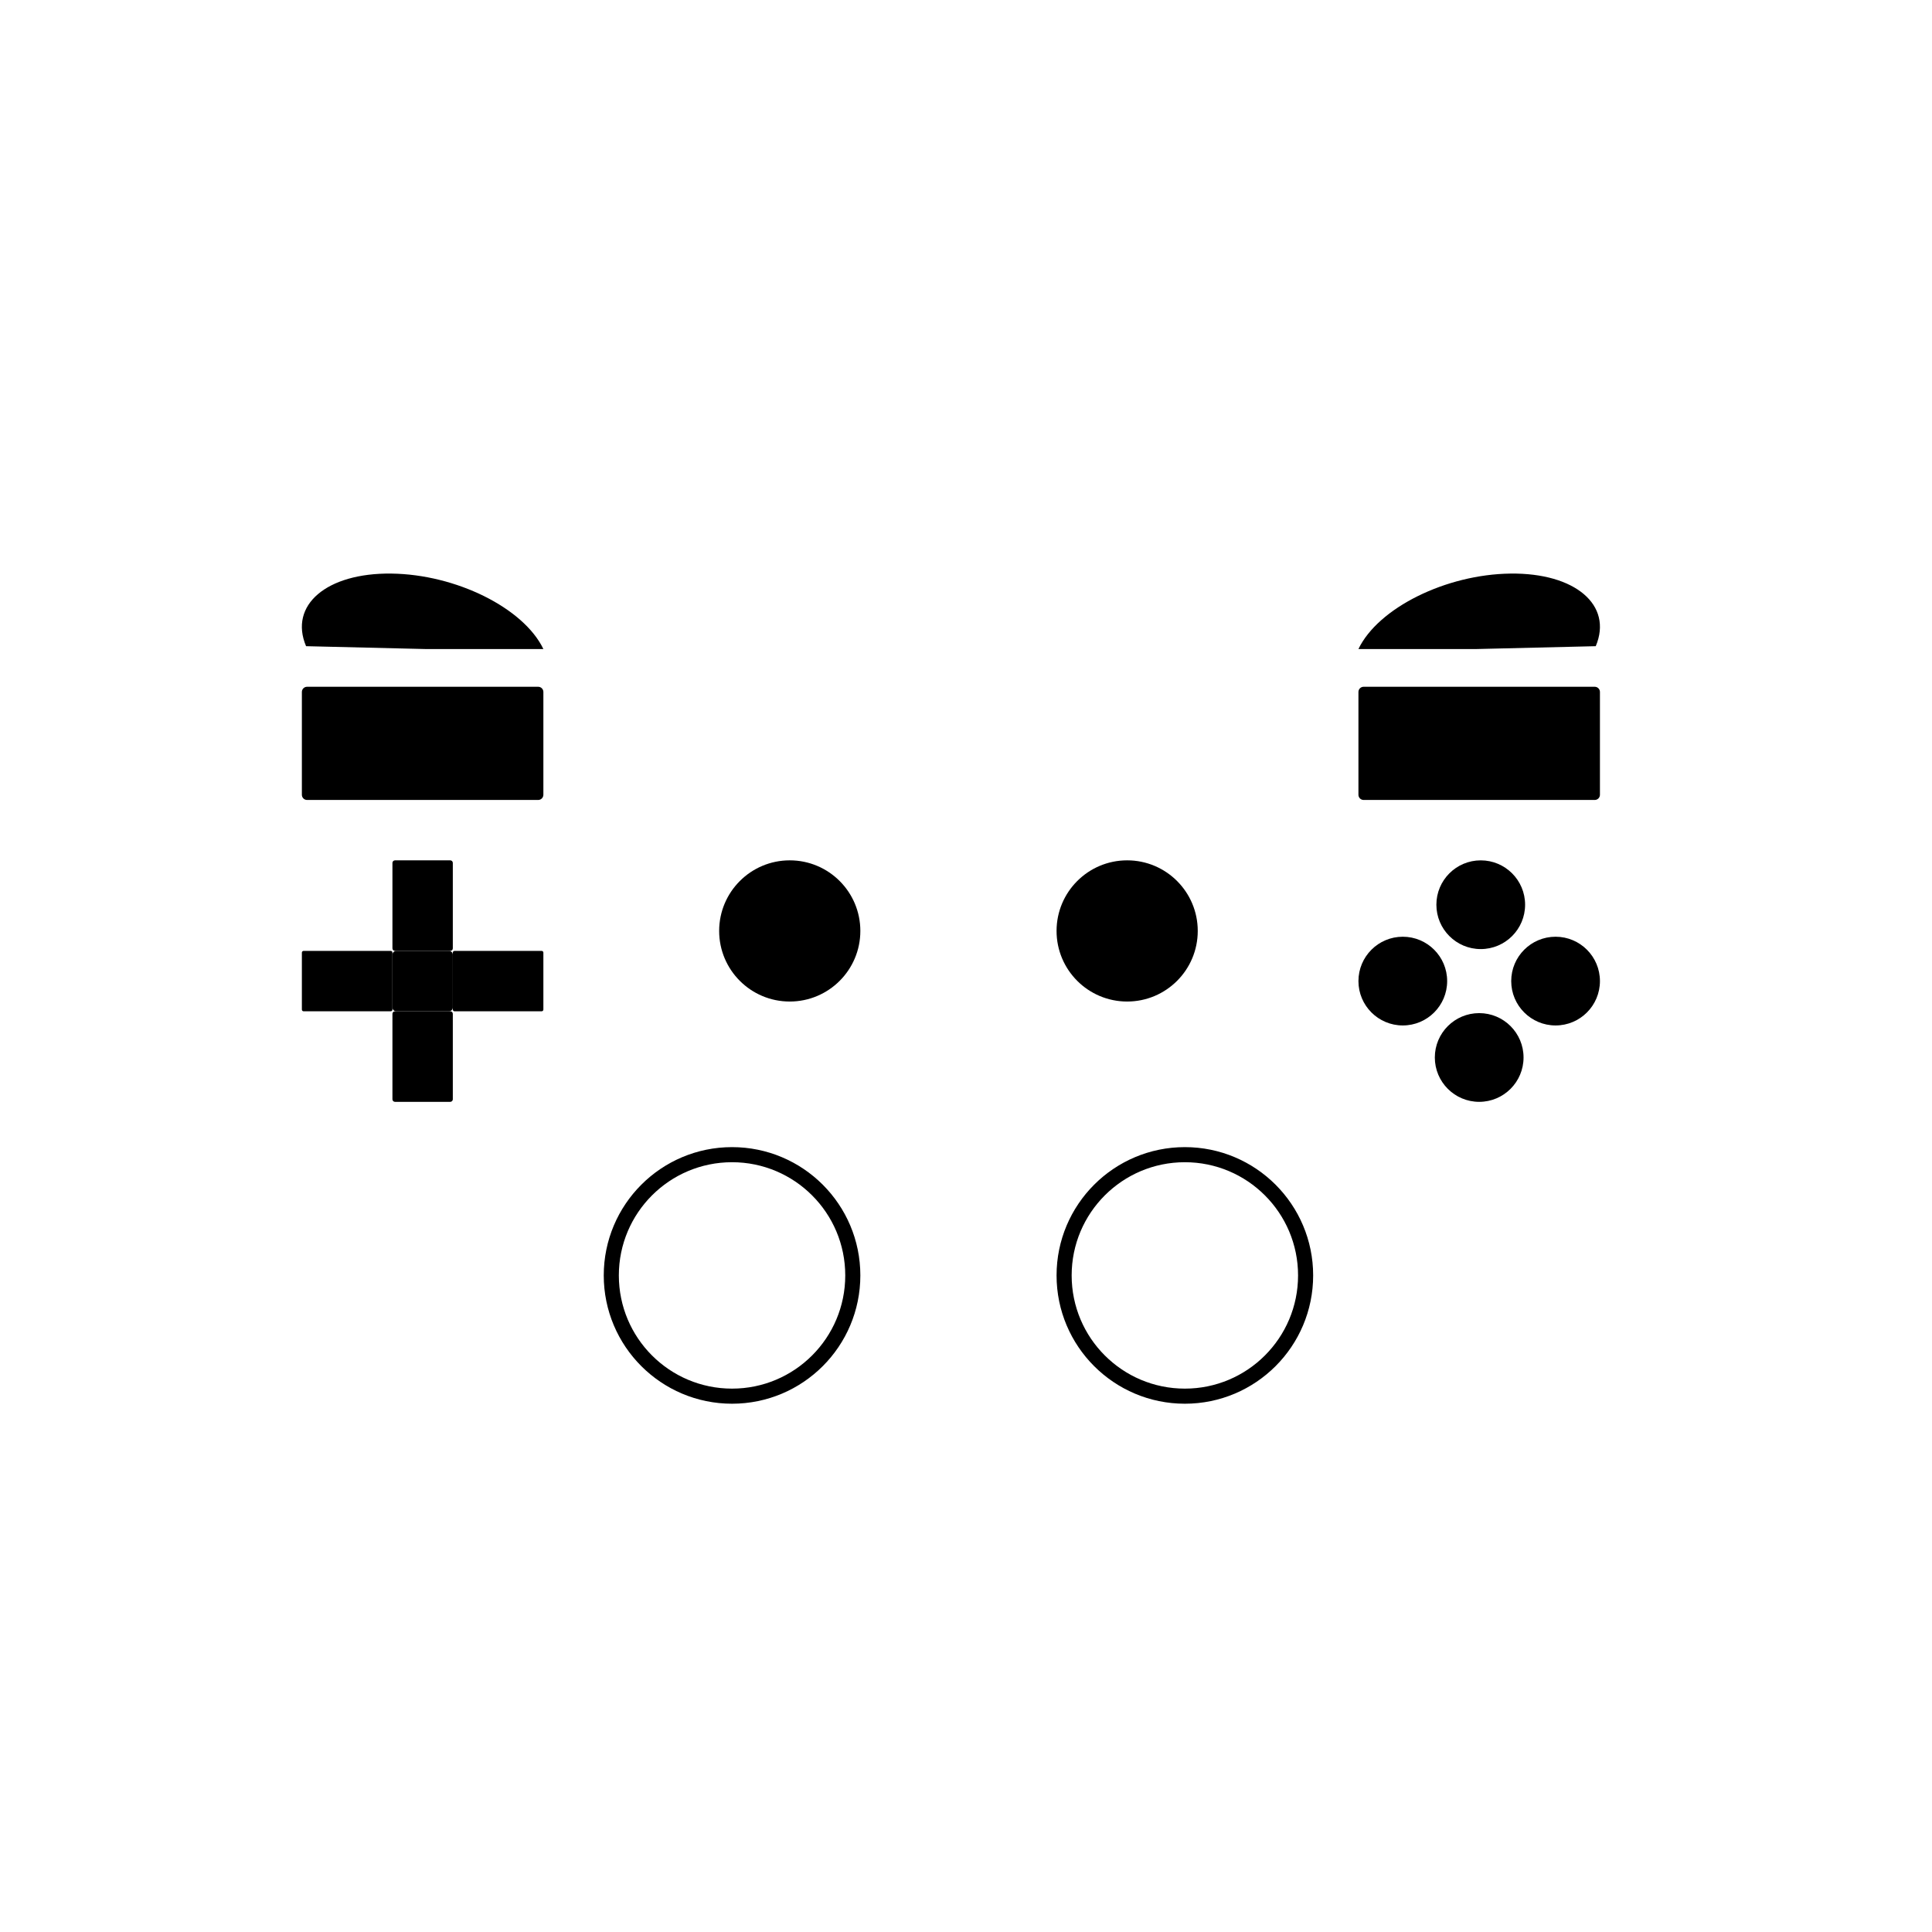
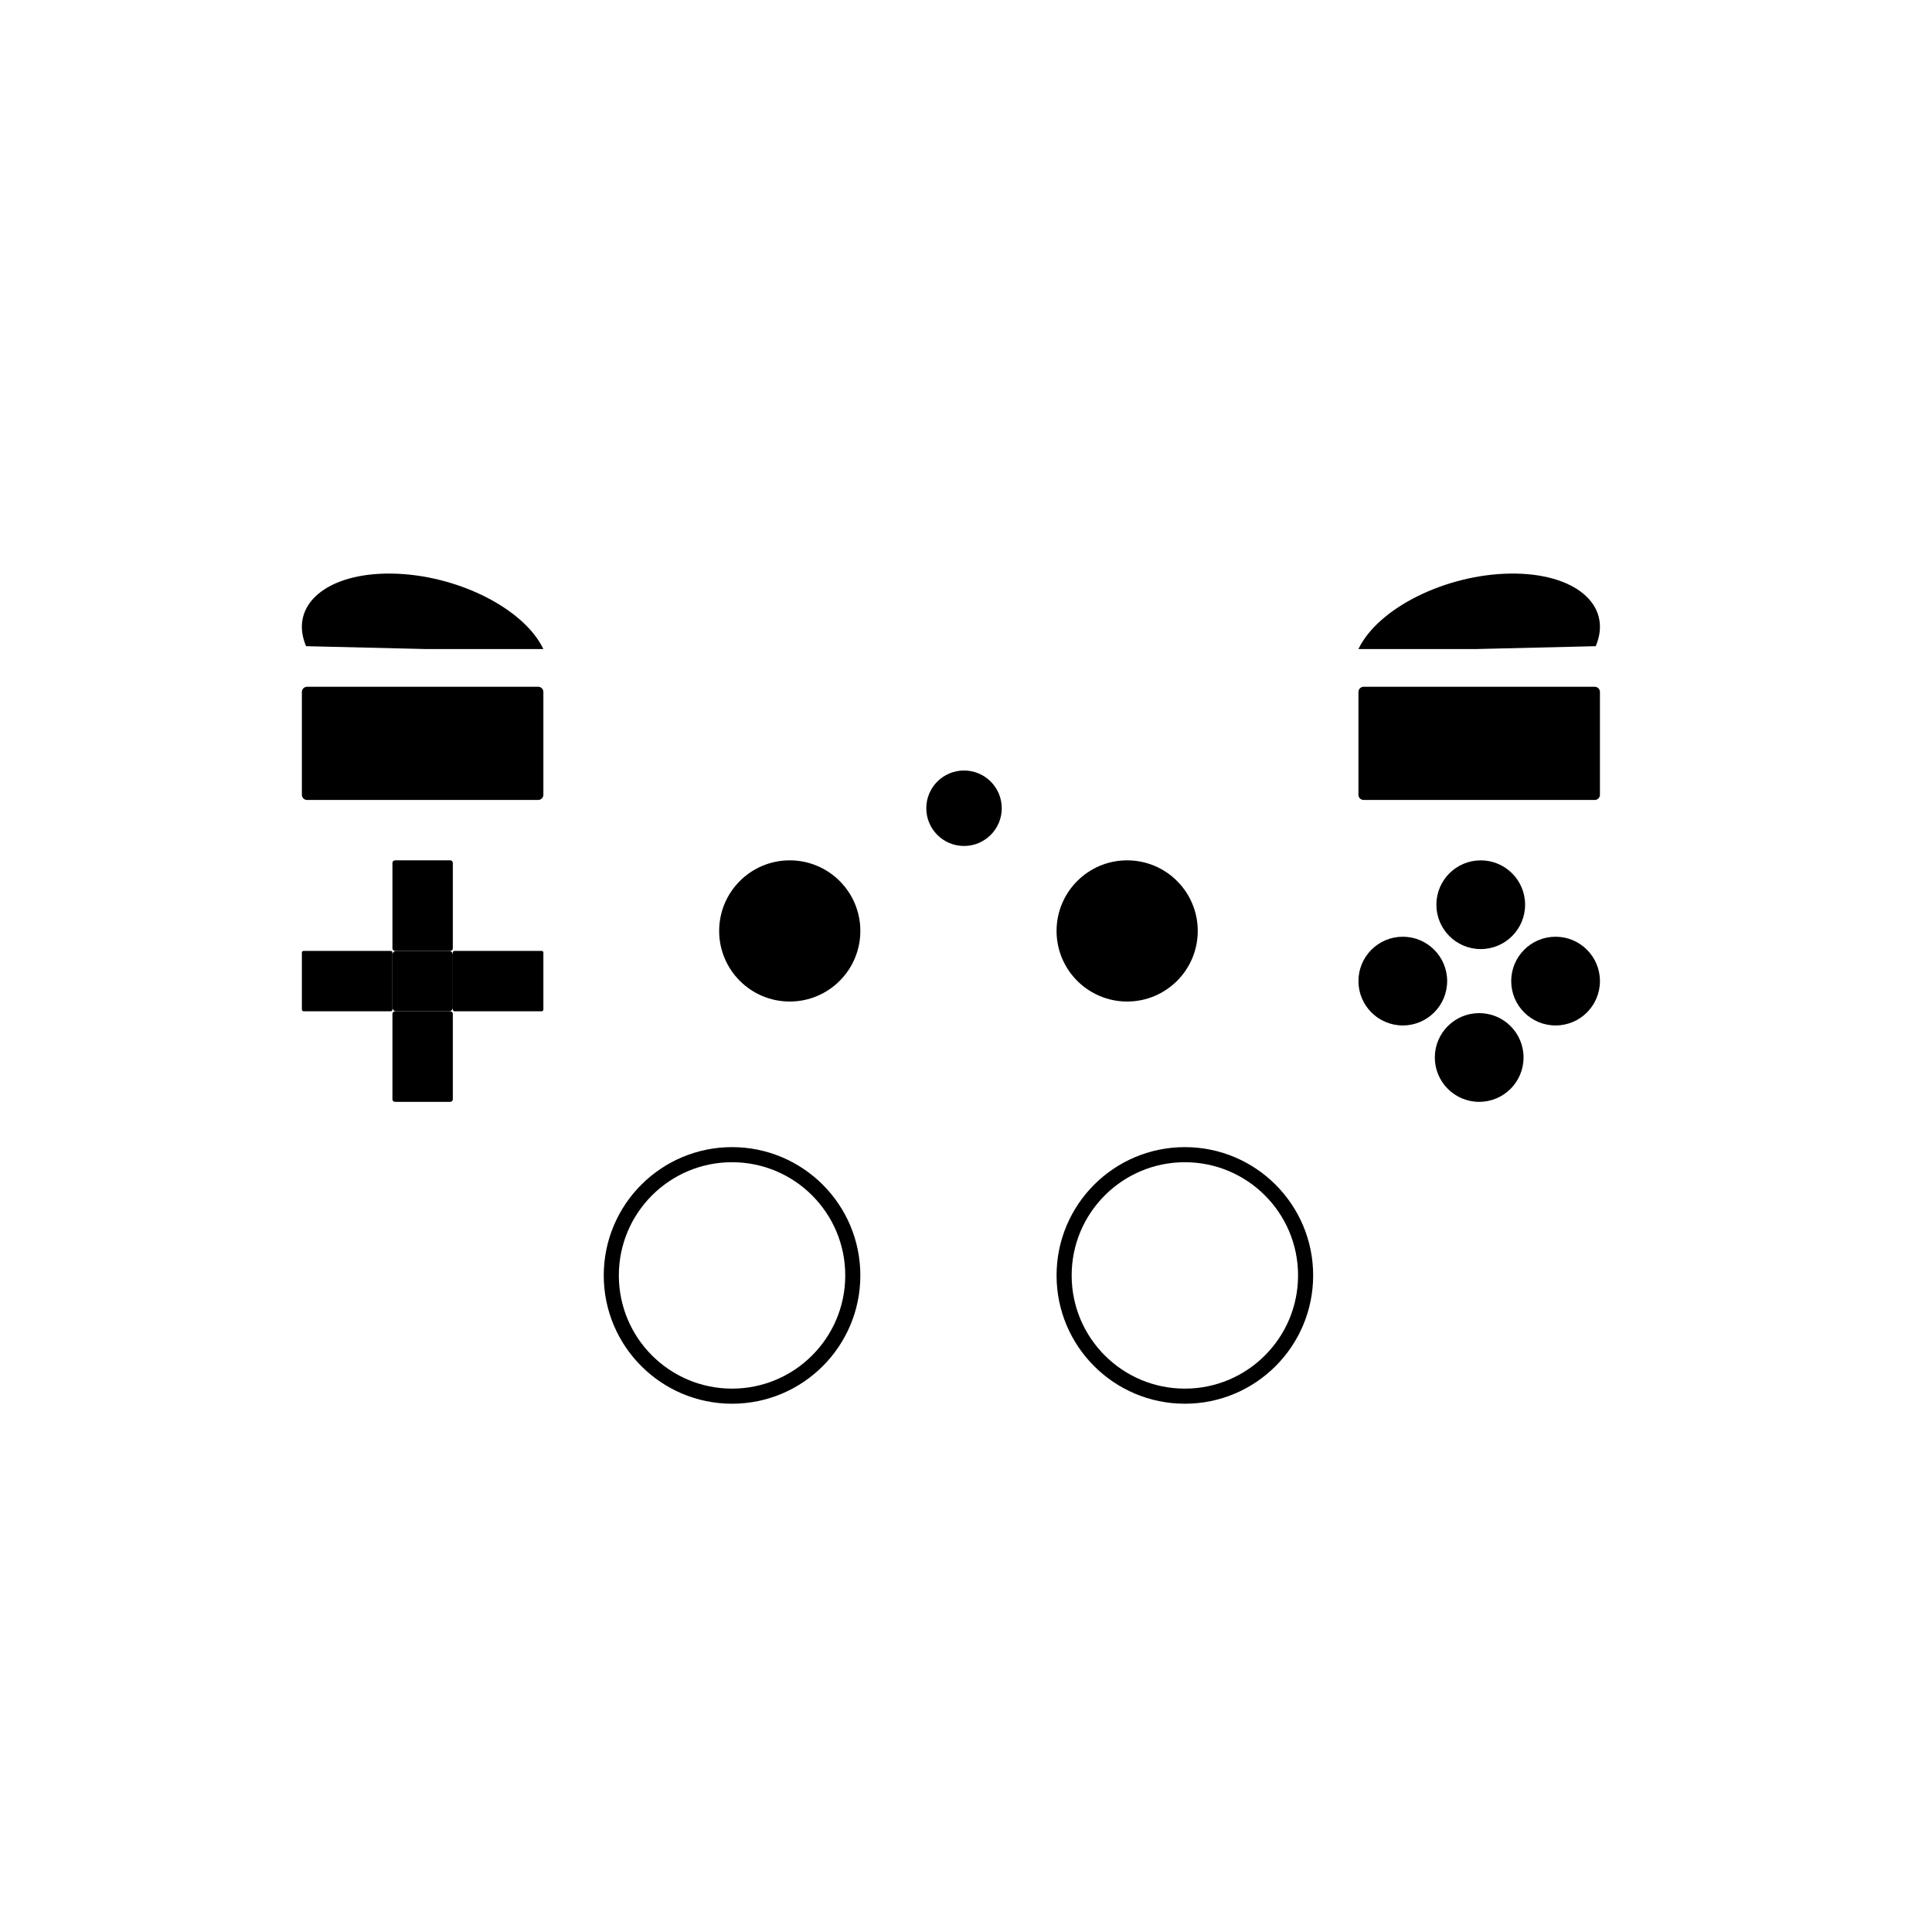
<svg xmlns="http://www.w3.org/2000/svg" xmlns:ns1="http://www.openswatchbook.org/uri/2009/osb" width="128mm" height="128mm" viewBox="0 0 128 128" version="1.1" id="svg8">
  <defs id="defs2">
    <marker style="overflow:visible" id="DistanceEnd" refX="0.0" refY="0.0" orient="auto">
      <g id="g2301" style="stroke:#000000;stroke-opacity:1;fill:#000000;fill-opacity:1">
        <path style="fill:#000000;stroke:#000000;stroke-width:1.15;stroke-linecap:square;stroke-opacity:1;fill-opacity:1" d="M 0,0 L -2,0" id="path2316" />
        <path style="fill:#000000;fill-rule:evenodd;stroke:#000000;stroke-opacity:1;fill-opacity:1" d="M 0,0 L -13,4 L -9,0 -13,-4 L 0,0 z " id="path2312" />
        <path style="fill:#000000;stroke:#000000;stroke-width:1;stroke-linecap:square;stroke-opacity:1;fill-opacity:1" d="M 0,-4 L 0,40" id="path2314" />
      </g>
    </marker>
    <marker orient="auto" refY="0.0" refX="0.0" id="Arrow1Lend" style="overflow:visible;">
      <path id="path983" d="M 0.0,0.0 L 5.0,-5.0 L -12.5,0.0 L 5.0,5.0 L 0.0,0.0 z " style="fill-rule:evenodd;stroke:#000000;stroke-width:1pt;stroke-opacity:1;fill:#000000;fill-opacity:1" transform="scale(0.8) rotate(180) translate(12.5,0)" />
    </marker>
    <linearGradient id="linearGradient948" ns1:paint="solid">
      <stop style="stop-color:#000000;stop-opacity:1;" offset="0" id="stop946" />
    </linearGradient>
  </defs>
  <g id="layer1" transform="translate(0,-169)">
    <g id="g971" transform="translate(0,0.6347218)">
      <ellipse ry="2.939" rx="2.939" cx="92.939" cy="233.365" id="path824" style="opacity:1;fill:#000000;fill-opacity:1;stroke:none;stroke-width:14.345;stroke-miterlimit:4;stroke-dasharray:none;stroke-opacity:1;paint-order:fill markers stroke" />
      <ellipse ry="2.939" rx="2.939" cx="103.061" cy="233.365" id="path824-3" style="opacity:1;fill:#000000;fill-opacity:1;stroke:none;stroke-width:14.345;stroke-miterlimit:4;stroke-dasharray:none;stroke-opacity:1;paint-order:fill markers stroke" />
      <ellipse ry="2.939" rx="2.939" cx="98" cy="238.426" id="path824-6" style="opacity:1;fill:#000000;fill-opacity:1;stroke:none;stroke-width:14.345;stroke-miterlimit:4;stroke-dasharray:none;stroke-opacity:1;paint-order:fill markers stroke" />
      <ellipse ry="2.939" rx="2.939" cx="98.103" cy="228.305" id="path824-7" style="opacity:1;fill:#000000;fill-opacity:1;stroke:none;stroke-width:14.345;stroke-miterlimit:4;stroke-dasharray:none;stroke-opacity:1;paint-order:fill markers stroke" />
    </g>
    <rect style="opacity:1;fill:#000000;fill-opacity:1;stroke:none;stroke-width:13.947;stroke-miterlimit:4;stroke-dasharray:none;stroke-opacity:1;paint-order:fill markers stroke" id="rect912" width="16" height="7.5" x="20" y="214.5" ry="0.345" />
    <rect style="opacity:1;fill:#000000;fill-opacity:1;stroke:none;stroke-width:13.947;stroke-miterlimit:4;stroke-dasharray:none;stroke-opacity:1;paint-order:fill markers stroke" id="rect912-6" width="16" height="7.5" x="90" y="214.5" ry="0.345" />
    <path style="opacity:1;fill:#000000;fill-opacity:1;fill-rule:nonzero;stroke:none;stroke-width:14.5;stroke-miterlimit:4;stroke-dasharray:none;stroke-opacity:1;paint-order:fill markers stroke" id="path936" d="m -66.009,-235.266 a 7.819,5.549 0 0 1 -7.671,5.548 7.819,5.549 0 0 1 -7.961,-5.338 l 7.814,-0.21 z" transform="matrix(1,0,-0.4335924,-0.9011091,0,0)" />
    <path style="opacity:1;fill:#000000;fill-opacity:1;fill-rule:nonzero;stroke:none;stroke-width:14.5;stroke-miterlimit:4;stroke-dasharray:none;stroke-opacity:1;paint-order:fill markers stroke" id="path936-2" d="m -192.009,-235.266 a 7.819,5.549 0 0 1 -7.671,5.548 7.819,5.549 0 0 1 -7.961,-5.338 l 7.814,-0.21 z" transform="matrix(-1,0,0.4335924,-0.9011091,0,0)" />
    <circle style="opacity:1;fill:none;fill-opacity:1;fill-rule:nonzero;stroke:#000000;stroke-width:1;stroke-linecap:square;stroke-linejoin:bevel;stroke-miterlimit:4;stroke-dasharray:none;stroke-opacity:1;paint-order:fill markers stroke" id="path1344" cx="48.5" cy="253.5" r="8" />
    <circle style="opacity:1;fill:none;fill-opacity:1;fill-rule:nonzero;stroke:#000000;stroke-width:1;stroke-linecap:square;stroke-linejoin:bevel;stroke-miterlimit:4;stroke-dasharray:none;stroke-opacity:1;paint-order:fill markers stroke" id="path1344-9" cx="78.5" cy="253.5" r="8" />
    <circle style="opacity:1;fill:#000000;fill-opacity:1;fill-rule:nonzero;stroke:none;stroke-width:1;stroke-linecap:square;stroke-linejoin:bevel;stroke-miterlimit:4;stroke-dasharray:none;stroke-opacity:1;paint-order:fill markers stroke" id="path1363" cx="52.323" cy="230.677" r="4.677" />
    <circle style="opacity:1;fill:#000000;fill-opacity:1;fill-rule:nonzero;stroke:none;stroke-width:1;stroke-linecap:square;stroke-linejoin:bevel;stroke-miterlimit:4;stroke-dasharray:none;stroke-opacity:1;paint-order:fill markers stroke" id="path1363-1" cx="74.677" cy="230.677" r="4.677" />
    <rect style="opacity:1;fill:#000000;fill-opacity:1;fill-rule:nonzero;stroke:none;stroke-width:0.64;stroke-linecap:square;stroke-linejoin:bevel;stroke-miterlimit:4;stroke-dasharray:none;stroke-opacity:1;paint-order:fill markers stroke" id="rect861" width="4" height="6" x="26" y="236" ry="0.169" />
    <rect style="opacity:1;fill:#000000;fill-opacity:1;fill-rule:nonzero;stroke:none;stroke-width:0.64;stroke-linecap:square;stroke-linejoin:bevel;stroke-miterlimit:4;stroke-dasharray:none;stroke-opacity:1;paint-order:fill markers stroke" id="rect861-3" width="6" height="4" x="30" y="232" ry="0.113" />
    <rect style="opacity:1;fill:#000000;fill-opacity:1;fill-rule:nonzero;stroke:none;stroke-width:0.64;stroke-linecap:square;stroke-linejoin:bevel;stroke-miterlimit:4;stroke-dasharray:none;stroke-opacity:1;paint-order:fill markers stroke" id="rect861-6" width="4" height="6" x="26" y="226" ry="0.169" />
    <rect style="opacity:1;fill:#000000;fill-opacity:1;fill-rule:nonzero;stroke:none;stroke-width:0.64;stroke-linecap:square;stroke-linejoin:bevel;stroke-miterlimit:4;stroke-dasharray:none;stroke-opacity:1;paint-order:fill markers stroke" id="rect861-3-7" width="6" height="4" x="20" y="232" ry="0.113" />
    <rect style="opacity:1;fill:#000000;fill-opacity:1;fill-rule:nonzero;stroke:none;stroke-width:1;stroke-linecap:square;stroke-linejoin:bevel;stroke-miterlimit:4;stroke-dasharray:none;stroke-opacity:1;paint-order:fill markers stroke" id="rect899" width="4" height="4" x="26" y="232" ry="0.253" />
+     <circle style="opacity:1;fill:#000000;fill-opacity:1;fill-rule:nonzero;stroke:none;stroke-width:0.535;stroke-linecap:square;stroke-linejoin:bevel;stroke-miterlimit:4;stroke-dasharray:none;stroke-opacity:1;paint-order:fill markers stroke" id="path1363-3" cx="63.869" cy="222.548" r="2.5" />
  </g>
</svg>
